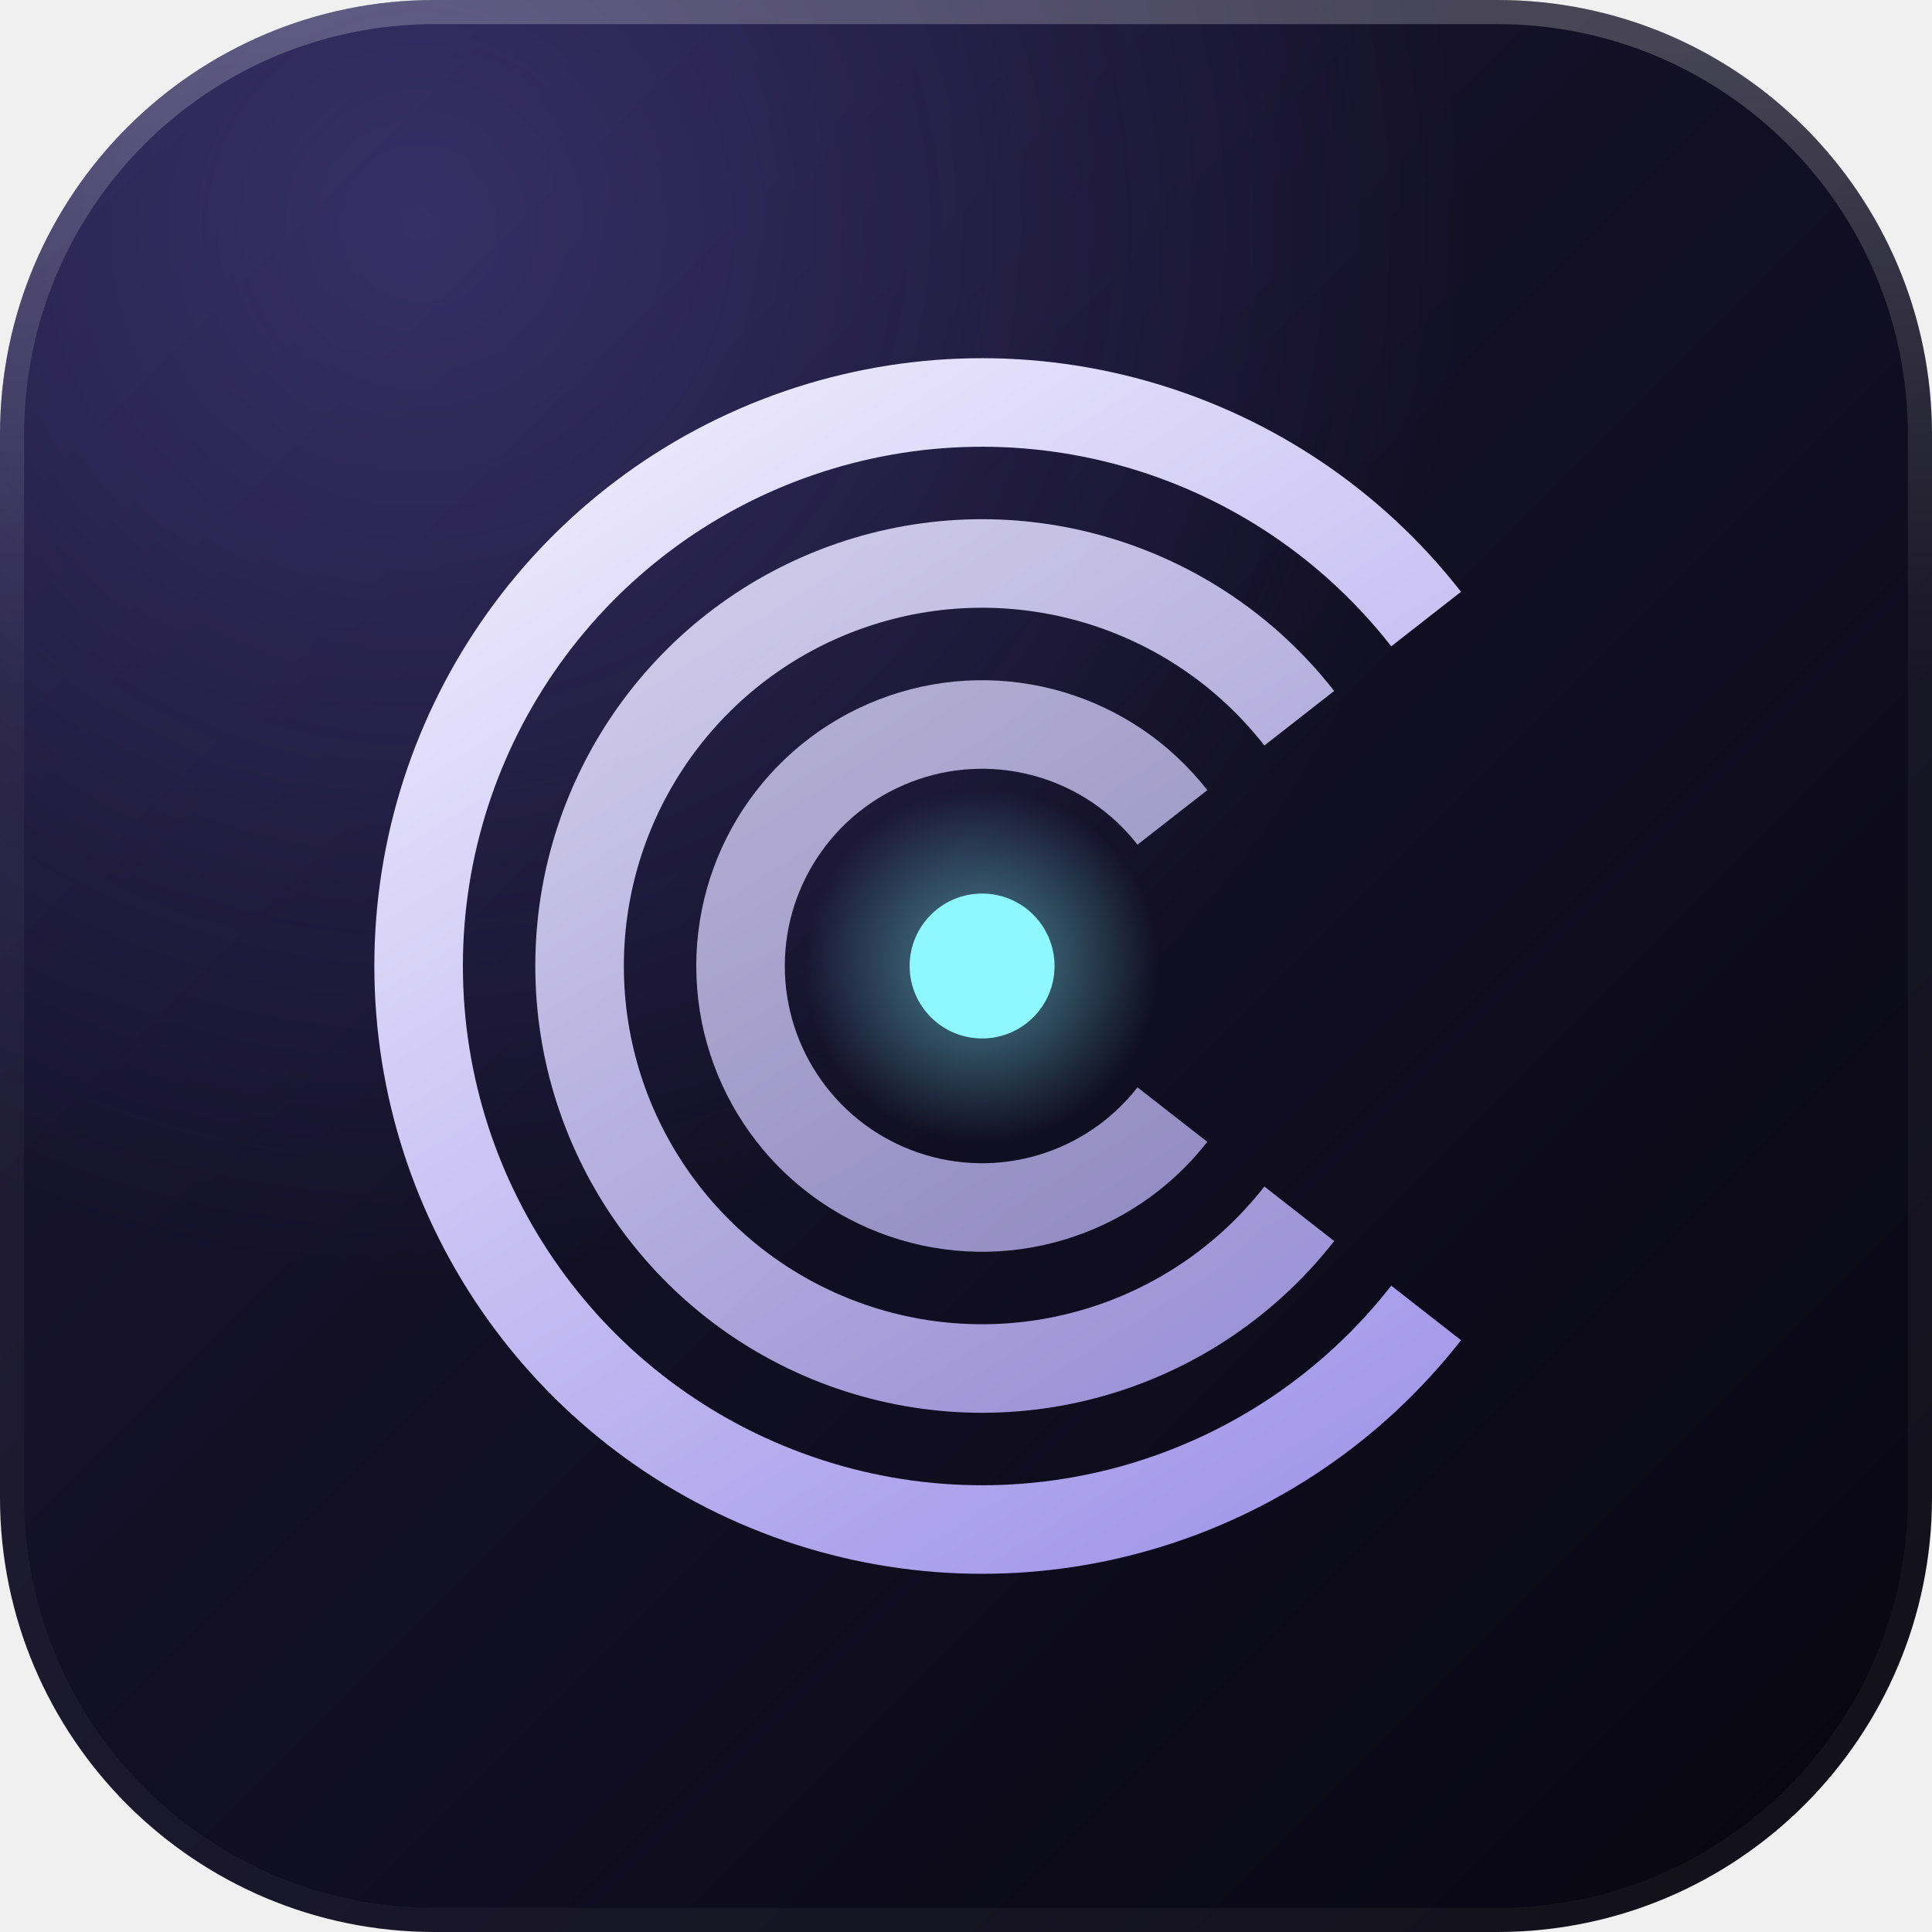
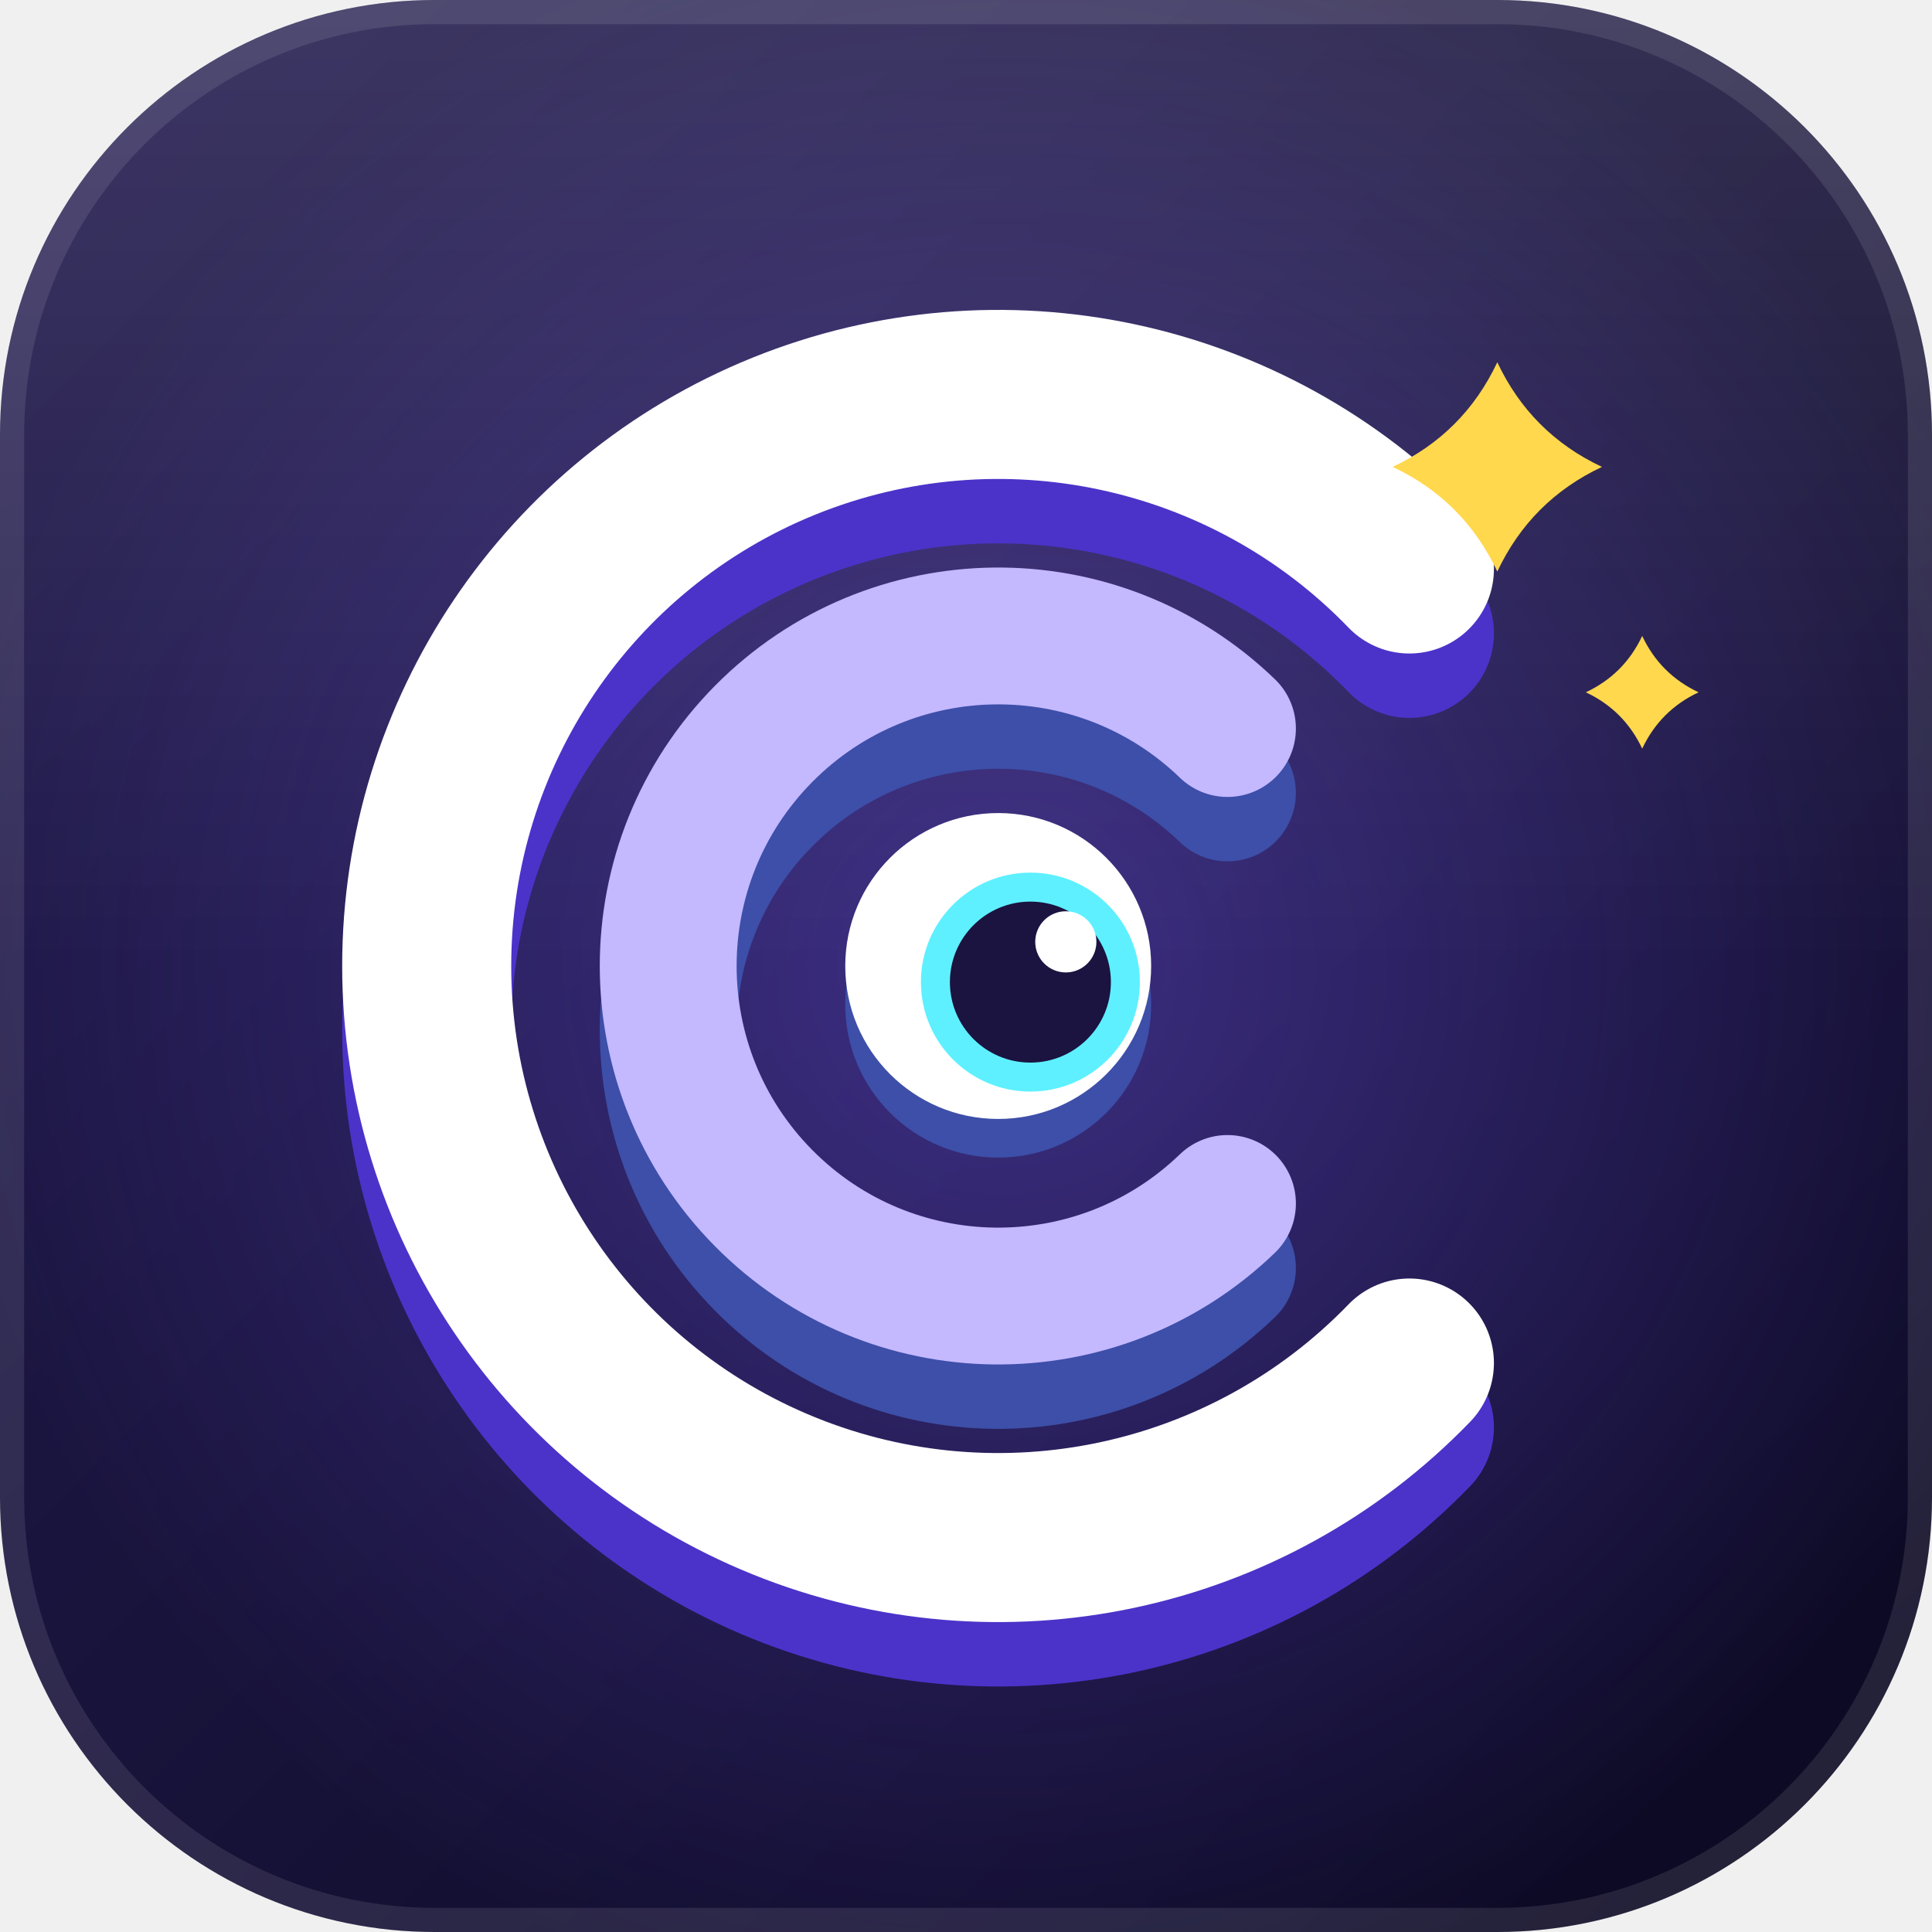
<svg xmlns="http://www.w3.org/2000/svg" viewBox="0 0 120 120" width="120" height="120">
  <defs>
    <linearGradient id="ccg-bg" x1="0" y1="0" x2="1" y2="1">
-       <stop offset="0" stop-color="#1c1838" />
-       <stop offset="1" stop-color="#07060f" />
+       <stop offset="0" stop-color="#241d52" />
+       <stop offset="1" stop-color="#0a0820" />
    </linearGradient>
-     <radialGradient id="ccg-lt" cx=".22" cy=".12" r=".9">
-       <stop offset="0" stop-color="#8b7bff" stop-opacity=".26" />
-       <stop offset=".6" stop-color="#8b7bff" stop-opacity="0" />
+     <radialGradient id="ccg-gl" cx=".52" cy=".5" r=".55">
+       <stop offset="0" stop-color="#7c5cff" stop-opacity=".38" />
+       <stop offset="1" stop-color="#7c5cff" stop-opacity="0" />
    </radialGradient>
-     <linearGradient id="ccg-ed" x1="0" y1="0" x2="0" y2="1">
-       <stop offset="0" stop-color="#fff" stop-opacity=".22" />
-       <stop offset=".35" stop-color="#fff" stop-opacity=".04" />
+     <linearGradient id="ccg-sh" x1="0" y1="0" x2="0" y2="1">
+       <stop offset="0" stop-color="#fff" stop-opacity=".12" />
+       <stop offset=".5" stop-color="#fff" stop-opacity="0" />
    </linearGradient>
-     <linearGradient id="ccg-gl" gradientUnits="userSpaceOnUse" x1="30" y1="20" x2="80" y2="100">
-       <stop offset="0" stop-color="#f4f2ff" />
-       <stop offset="1" stop-color="#9f92e8" />
-     </linearGradient>
-     <radialGradient id="ccg-dot" cx=".5" cy=".5" r=".5">
-       <stop offset="0" stop-color="#7df9ff" stop-opacity=".5" />
-       <stop offset="1" stop-color="#7df9ff" stop-opacity="0" />
-     </radialGradient>
  </defs>
  <rect width="120" height="120" rx="27" fill="url(#ccg-bg)" />
-   <rect width="120" height="120" rx="27" fill="url(#ccg-lt)" />
-   <rect x=".75" y=".75" width="118.5" height="118.5" rx="26.25" fill="none" stroke="url(#ccg-ed)" stroke-width="1.5" />
-   <path d="M88.58 81.55A35 35 0 1 1 88.58 38.45" fill="none" stroke="url(#ccg-gl)" stroke-width="5.5" stroke-opacity="1" />
-   <path d="M80.70 75.39A25 25 0 1 1 80.70 44.61" fill="none" stroke="url(#ccg-gl)" stroke-width="5.5" stroke-opacity="0.9" />
-   <path d="M72.82 69.23A15 15 0 1 1 72.82 50.77" fill="none" stroke="url(#ccg-gl)" stroke-width="5.5" stroke-opacity="0.8" />
-   <circle cx="61" cy="60" r="11" fill="url(#ccg-dot)" />
-   <circle cx="61" cy="60" r="4.5" fill="#8ff7ff" />
+   <rect width="120" height="120" rx="27" fill="url(#ccg-gl)" />
+   <rect width="120" height="120" rx="27" fill="url(#ccg-sh)" />
+   <rect x=".75" y=".75" width="118.5" height="118.5" rx="26.25" fill="none" stroke="#fff" stroke-opacity=".1" stroke-width="1.5" />
+   <g fill="none" stroke-linecap="round">
+     <path d="M87.54 39.34A35.5 35.5 0 1 0 87.54 88.66" stroke="#4b33c9" stroke-width="10.5" />
+     <path d="M76.24 49.25A20.5 20.5 0 1 0 76.24 78.75" stroke="#3d4fa8" stroke-width="8.5" />
+   </g>
+   <g fill="none" stroke-linecap="round">
+     <path d="M87.54 35.34A35.5 35.5 0 1 0 87.54 84.66" stroke="#ffffff" stroke-width="10.5" />
+     <path d="M76.24 45.25A20.5 20.5 0 1 0 76.24 74.75" stroke="#c4b8ff" stroke-width="8.5" />
+   </g>
+   <circle cx="62" cy="62.4" r="9.5" fill="#3d4fa8" />
+   <circle cx="62" cy="60" r="9.5" fill="#fff" />
+   <circle cx="64" cy="61" r="6.8" fill="#5ef0ff" />
+   <circle cx="64" cy="61" r="5" fill="#1b1340" />
+   <circle cx="66.2" cy="58.5" r="1.9" fill="#fff" />
+   <path d="M93 22.5Q95.08 26.92 99.5 29Q95.08 31.08 93 35.5Q90.92 31.08 86.5 29Q90.92 26.92 93 22.5Z" fill="#ffd84d" />
+   <path d="M102 39.5Q103.12 41.88 105.5 43Q103.12 44.12 102 46.5Q100.88 44.12 98.5 43Q100.88 41.88 102 39.5Z" fill="#ffd84d" />
</svg>
